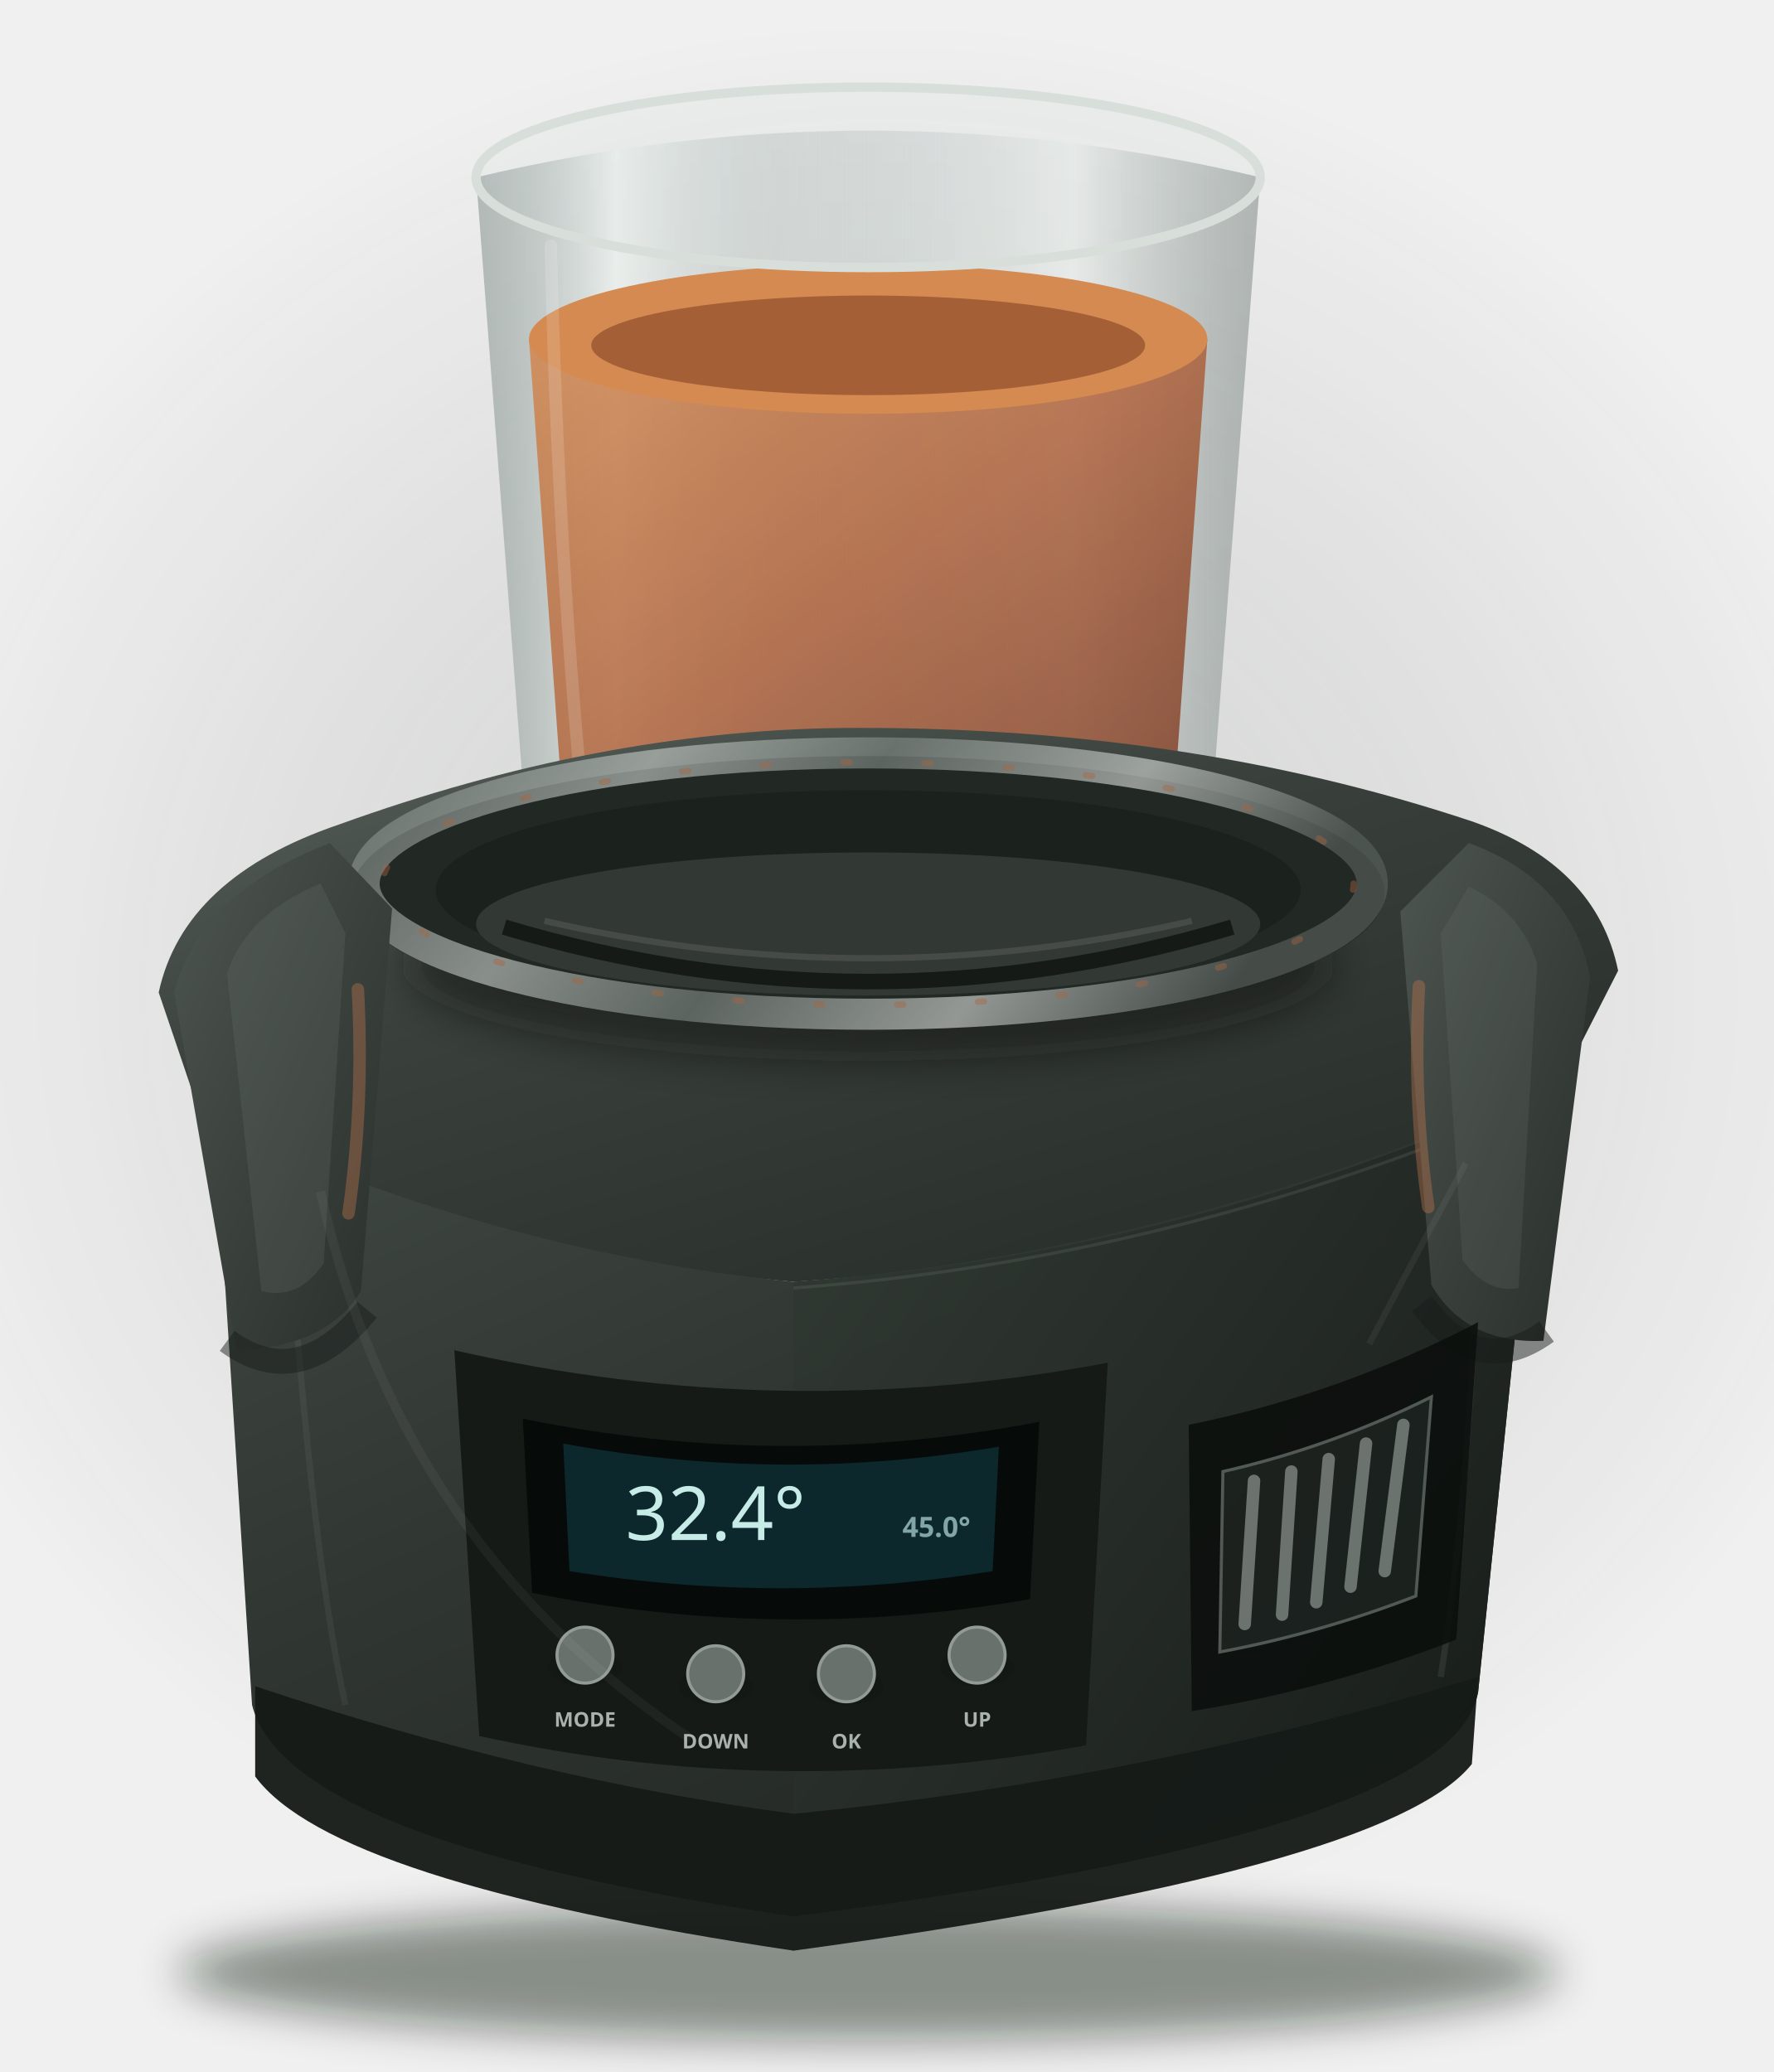
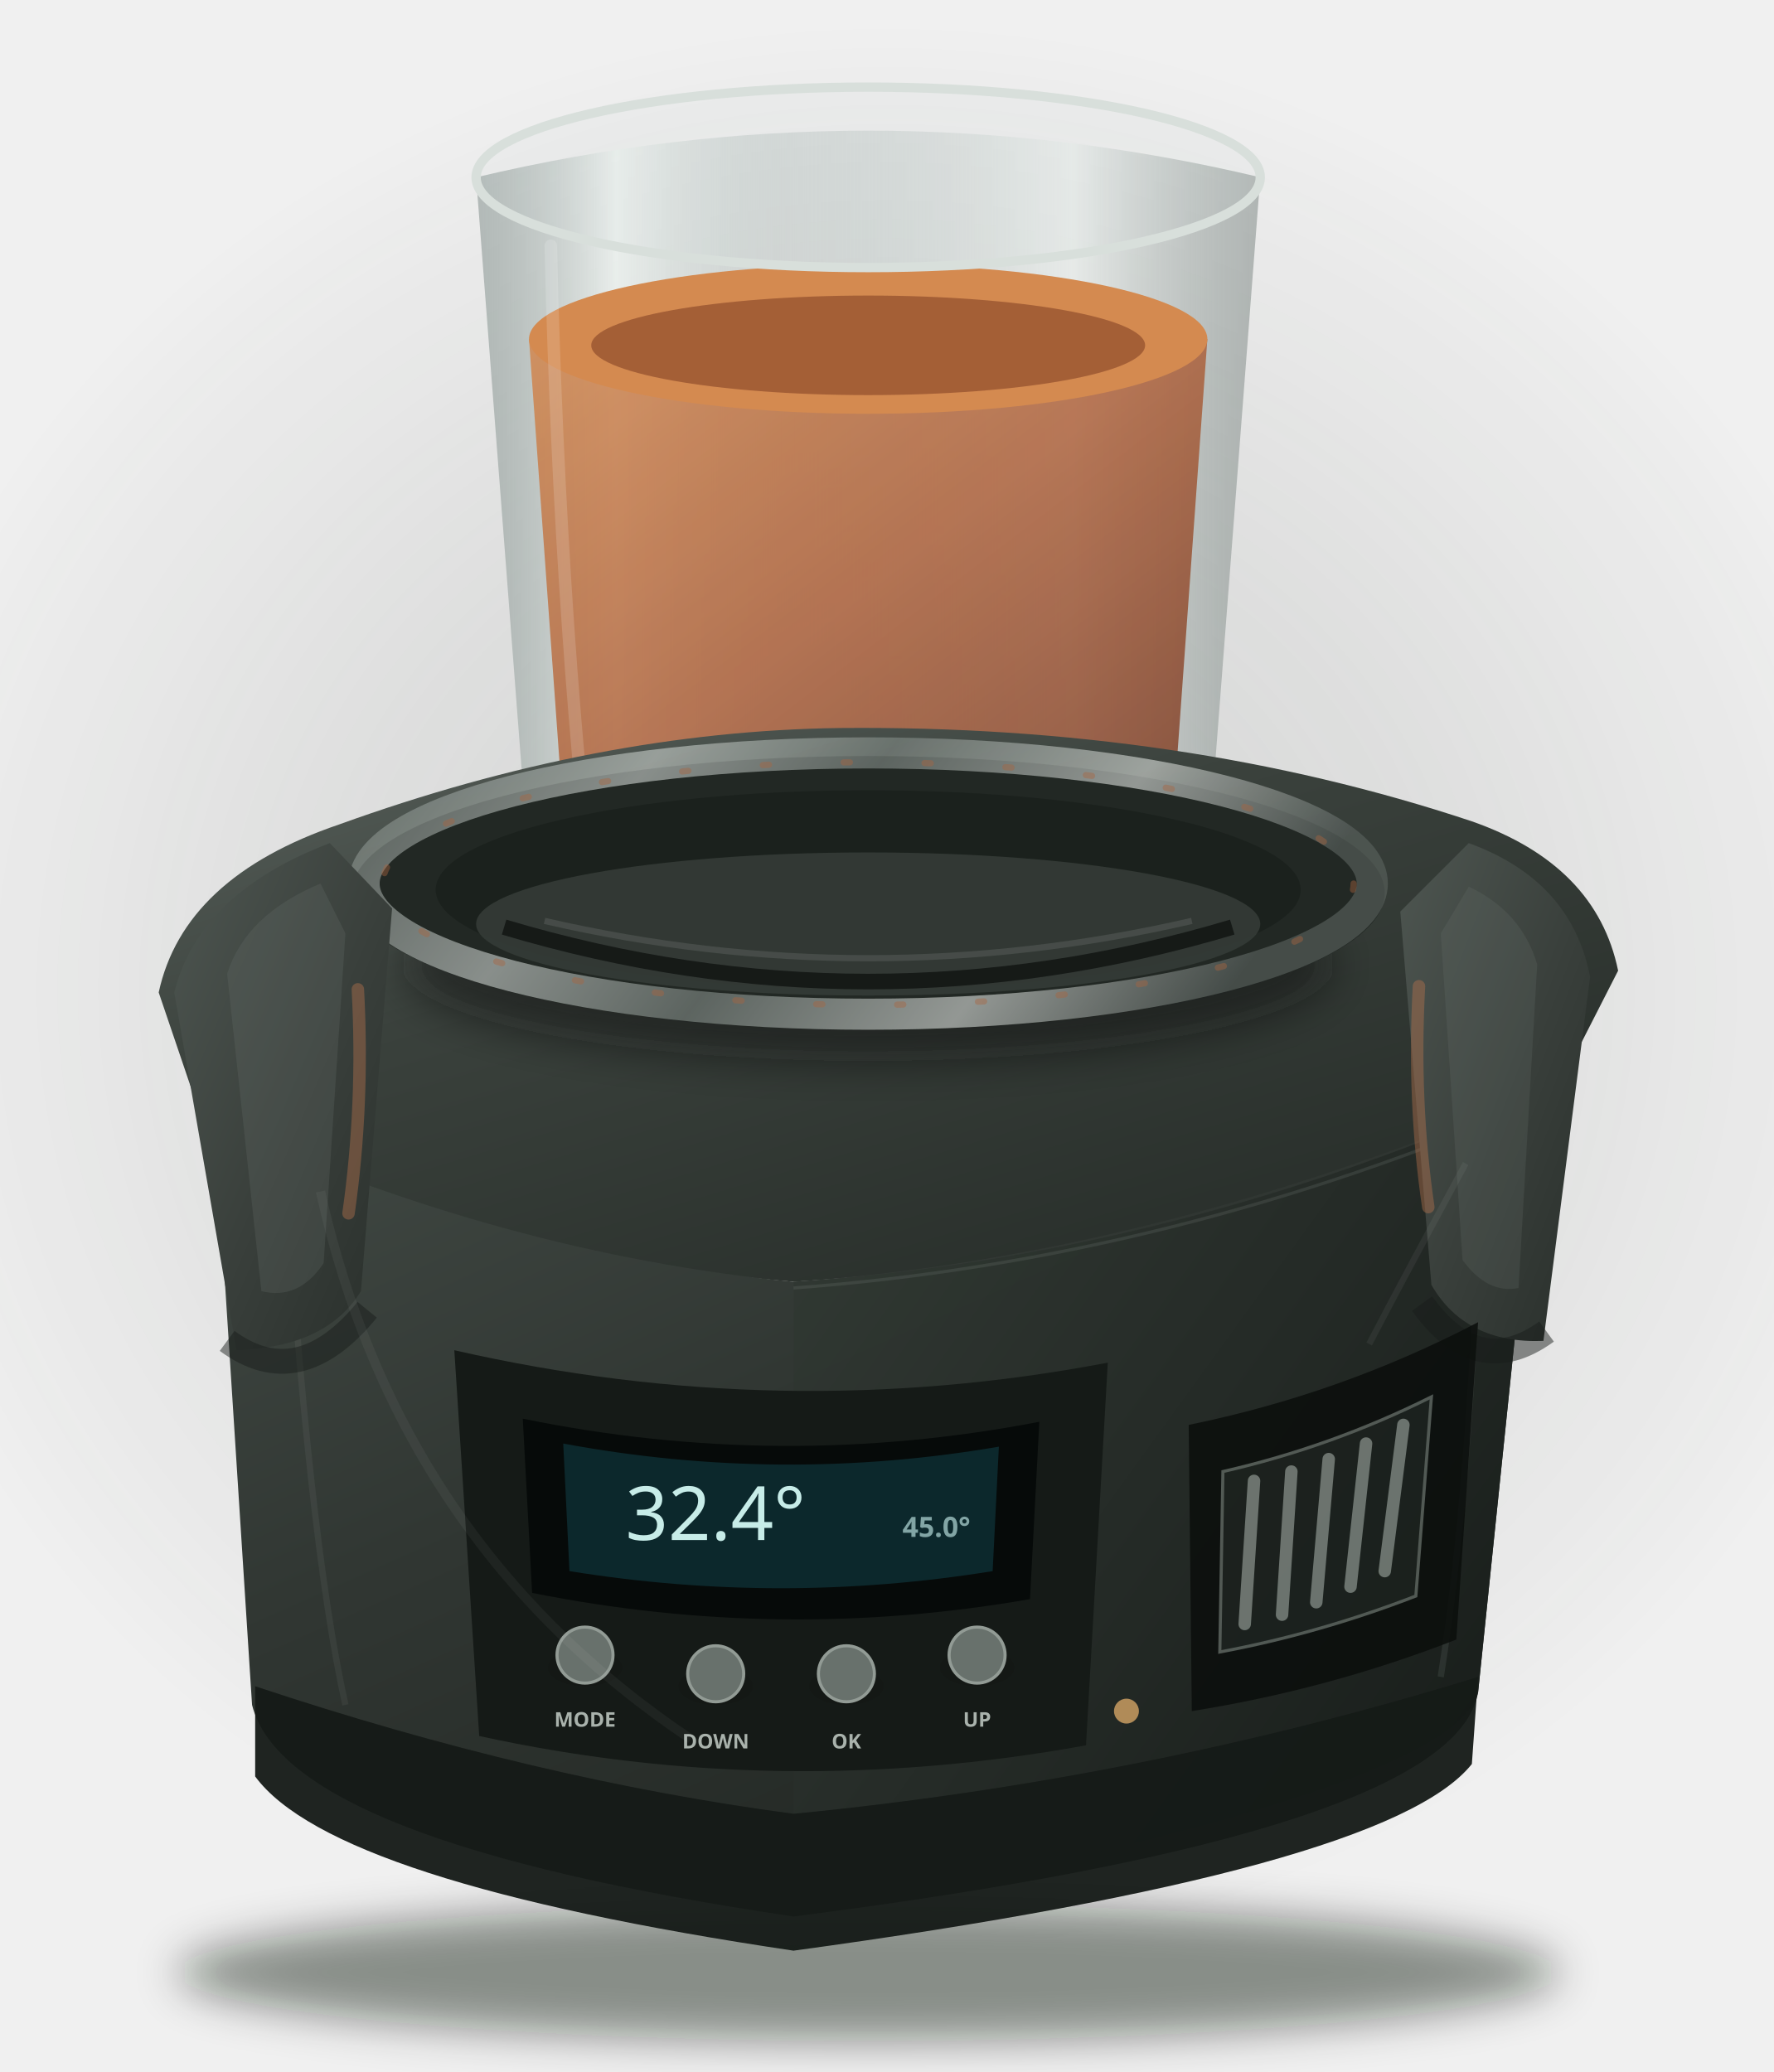
- <svg xmlns="http://www.w3.org/2000/svg" class="product-v2-illustration" id="productV2Illustration" viewBox="175 72 570 666" role="img" aria-labelledby="v2Title v2Description">
+ <svg xmlns="http://www.w3.org/2000/svg" class="product-illustration product-v2-illustration" id="productIllustration" viewBox="175 72 570 666" role="img" aria-labelledby="v2Title v2Description">
+   <style>.part-placeholder{opacity:0}.callout-anchors circle{opacity:0}.callout-anchors circle.active{opacity:.32}</style>
  <defs>
    <linearGradient id="v2Glass" x1="0" y1="0" x2="1" y2="0">
      <stop stop-color="#73827e" stop-opacity=".48" />
      <stop offset=".18" stop-color="#eaf0ed" stop-opacity=".72" />
      <stop offset=".42" stop-color="#9aa8a4" stop-opacity=".28" />
      <stop offset=".76" stop-color="#e6ece9" stop-opacity=".56" />
      <stop offset="1" stop-color="#5d6a66" stop-opacity=".42" />
    </linearGradient>
    <linearGradient id="v2Drink" x1="0" y1="0" x2=".65" y2="1">
      <stop stop-color="#d58a50" />
      <stop offset=".48" stop-color="#ae623c" />
      <stop offset="1" stop-color="#713724" />
    </linearGradient>
    <linearGradient id="v2Top" x1=".1" y1="0" x2=".9" y2="1">
      <stop stop-color="#565e59" />
      <stop offset=".36" stop-color="#3a413c" />
      <stop offset="1" stop-color="#252b27" />
    </linearGradient>
    <linearGradient id="v2Front" x1="0" y1="0" x2=".72" y2="1">
      <stop stop-color="#424a45" />
      <stop offset=".45" stop-color="#303632" />
      <stop offset="1" stop-color="#202521" />
    </linearGradient>
    <linearGradient id="v2Right" x1="0" y1="0" x2="1" y2=".8">
      <stop stop-color="#333a35" />
      <stop offset="1" stop-color="#181d1a" />
    </linearGradient>
    <linearGradient id="v2Module" x1="0" y1="0" x2="1" y2="1">
      <stop stop-color="#4e5651" />
      <stop offset=".55" stop-color="#393f3b" />
      <stop offset="1" stop-color="#292f2b" />
    </linearGradient>
    <linearGradient id="v2Metal" x1="0" y1="0" x2="1" y2=".2">
      <stop stop-color="#747d78" />
      <stop offset=".28" stop-color="#c3c9c5" />
      <stop offset=".5" stop-color="#7e8782" />
      <stop offset=".76" stop-color="#d3d7d3" />
      <stop offset="1" stop-color="#59615d" />
    </linearGradient>
    <radialGradient id="v2Ambient">
      <stop stop-color="#59635c" stop-opacity=".2" />
      <stop offset="1" stop-color="#111410" stop-opacity="0" />
    </radialGradient>
    <filter id="v2ContactShadow" x="-30%" y="-30%" width="160%" height="180%">
      <feGaussianBlur stdDeviation="7" />
    </filter>
    <clipPath id="v2CupClip">
      <path d="M328 129Q454 99 580 129L560 389Q554 435 454 443Q354 435 348 389Z" />
    </clipPath>
  </defs>
  <ellipse cx="460" cy="390" rx="340" ry="310" fill="url(#v2Ambient)" />
  <ellipse class="v2-ground-shadow" cx="454" cy="706" rx="222" ry="22" fill="#050706" opacity=".43" filter="url(#v2ContactShadow)" />
  <g class="product-v2-exterior">
-     <g class="v2-cup">
-       <path d="M328 129Q454 99 580 129L560 389Q554 435 454 443Q354 435 348 389Z" fill="url(#v2Glass)" />
-       <g clip-path="url(#v2CupClip)">
-         <path d="M345 181Q454 155 563 181L548 389Q542 418 454 426Q366 418 360 389Z" fill="url(#v2Drink)" opacity=".84" />
-         <ellipse cx="454" cy="181" rx="109" ry="24" fill="#d48a50" />
-         <ellipse cx="454" cy="183" rx="89" ry="16" fill="#884628" opacity=".63" />
+     <g class="v2-cup component-part" data-part="cup" data-focus="cup" tabindex="0" role="button" aria-label="Becher und Bechererkennung anzeigen">
+       <g class="part-solid">
+         <path d="M328 129Q454 99 580 129L560 389Q554 435 454 443Q354 435 348 389Z" fill="url(#v2Glass)" />
+         <g clip-path="url(#v2CupClip)">
+           <path d="M345 181Q454 155 563 181L548 389Q542 418 454 426Q366 418 360 389Z" fill="url(#v2Drink)" opacity=".84" />
+           <ellipse cx="454" cy="181" rx="109" ry="24" fill="#d48a50" />
+           <ellipse cx="454" cy="183" rx="89" ry="16" fill="#884628" opacity=".63" />
+         </g>
+         <ellipse cx="454" cy="129" rx="126" ry="29" fill="#cbd6d2" fill-opacity=".1" stroke="#d8dfdb" stroke-width="3" />
+         <path d="M352 151Q355 278 368 383" fill="none" stroke="#fff" stroke-width="4" stroke-linecap="round" opacity=".15" />
      </g>
-       <ellipse cx="454" cy="129" rx="126" ry="29" fill="#cbd6d2" fill-opacity=".1" stroke="#d8dfdb" stroke-width="3" />
-       <path d="M352 151Q355 278 368 383" fill="none" stroke="#fff" stroke-width="4" stroke-linecap="round" opacity=".15" />
+       <path class="part-placeholder" d="M328 129Q454 99 580 129L560 389Q554 435 454 443Q354 435 348 389Z" />
    </g>
    <g class="v2-housing">
      <path d="M226 391Q234 354 284 337Q367 307 445 306Q555 305 648 336Q688 350 695 384L670 433Q552 476 430 484Q327 475 244 444Z" fill="url(#v2Top)" />
      <path d="M244 433Q337 475 430 484Q546 476 670 423L650 616Q642 661 430 688Q267 664 256 620Z" fill="url(#v2Front)" />
      <path d="M430 484Q552 476 670 423L650 616Q642 648 430 688Z" fill="url(#v2Right)" opacity=".97" />
      <path d="M257 614Q347 644 430 655Q543 644 650 611L648 639Q621 673 430 699Q282 677 257 643Z" fill="#151a17" opacity=".95" />
      <path d="M430 486Q552 477 670 426" fill="none" stroke="#68716b" stroke-width="1" opacity=".26" />
      <path d="M266 438Q274 566 286 620" fill="none" stroke="#aeb7b1" stroke-width="2" opacity=".08" />
      <path d="M651 445Q648 548 638 611" fill="none" stroke="#c6cec9" stroke-width="2" opacity=".1" />
    </g>
    <g class="v2-collar">
      <ellipse cx="454" cy="382" rx="150" ry="31" fill="#080b09" opacity=".48" filter="url(#v2ContactShadow)" />
      <ellipse cx="454" cy="359" rx="166" ry="44" fill="#222824" />
      <ellipse cx="454" cy="356" rx="162" ry="42" fill="none" stroke="url(#v2Metal)" stroke-width="10" opacity=".64" />
      <ellipse cx="454" cy="358" rx="139" ry="32" fill="#1b211d" />
      <ellipse cx="454" cy="369" rx="126" ry="23" fill="#343b36" opacity=".9" />
      <path d="M337 370Q454 405 571 370" fill="none" stroke="#0b0e0c" stroke-width="5" opacity=".72" />
      <path d="M350 368Q454 392 558 368" fill="none" stroke="#69716c" stroke-width="2" opacity=".35" />
-       <ellipse class="v2-rgb" cx="454" cy="356" rx="156" ry="39" fill="none" stroke="#a9633f" stroke-width="2" stroke-dasharray="2 24" stroke-linecap="round" opacity=".42" />
+       <g class="component-part" data-part="rgb" data-focus="rgb" tabindex="0" role="button" aria-label="RGB-Ring anzeigen">
+         <ellipse class="v2-rgb rgb-light part-solid" cx="454" cy="356" rx="156" ry="39" fill="none" stroke="#a9633f" stroke-width="2" stroke-dasharray="2 24" stroke-linecap="round" opacity=".42" />
+       </g>
    </g>
    <g class="v2-side-modules">
-       <path d="M231 391Q239 359 281 343L301 364L291 487Q280 505 251 506Z" fill="url(#v2Module)" />
-       <path d="M686 386Q680 355 647 343L625 365L635 485Q646 504 671 503Z" fill="url(#v2Module)" />
-       <path d="M248 385Q254 366 278 356L286 372L279 478Q271 490 259 487Z" fill="#69716c" opacity=".25" />
-       <path d="M669 382Q664 365 647 357L638 372L645 477Q653 488 663 486Z" fill="#69716c" opacity=".22" />
-       <path d="M290 390Q292 427 287 462" fill="none" stroke="#b8734d" stroke-width="4" stroke-linecap="round" opacity=".42" />
-       <path d="M631 389Q629 426 634 460" fill="none" stroke="#b8734d" stroke-width="4" stroke-linecap="round" opacity=".42" />
-       <path d="M248 503Q271 520 293 493" fill="none" stroke="#171c19" stroke-width="8" opacity=".48" />
-       <path d="M632 491Q650 516 672 500" fill="none" stroke="#171c19" stroke-width="8" opacity=".48" />
+       <g class="component-part" data-part="peltier1" data-focus="peltier1" tabindex="0" role="button" aria-label="Heizmodul links anzeigen">
+         <g class="part-solid">
+           <path d="M231 391Q239 359 281 343L301 364L291 487Q280 505 251 506Z" fill="url(#v2Module)" />
+           <path d="M248 385Q254 366 278 356L286 372L279 478Q271 490 259 487Z" fill="#69716c" opacity=".25" />
+           <path d="M290 390Q292 427 287 462" fill="none" stroke="#b8734d" stroke-width="4" stroke-linecap="round" opacity=".42" />
+           <path d="M248 503Q271 520 293 493" fill="none" stroke="#171c19" stroke-width="8" opacity=".48" />
+         </g>
+         <path class="part-placeholder" d="M231 391Q239 359 281 343L301 364L291 487Q280 505 251 506Z" />
+       </g>
+       <g class="component-part" data-part="peltier2" data-focus="peltier2" tabindex="0" role="button" aria-label="Heizmodul rechts anzeigen">
+         <g class="part-solid">
+           <path d="M686 386Q680 355 647 343L625 365L635 485Q646 504 671 503Z" fill="url(#v2Module)" />
+           <path d="M669 382Q664 365 647 357L638 372L645 477Q653 488 663 486Z" fill="#69716c" opacity=".22" />
+           <path d="M631 389Q629 426 634 460" fill="none" stroke="#b8734d" stroke-width="4" stroke-linecap="round" opacity=".42" />
+           <path d="M632 491Q650 516 672 500" fill="none" stroke="#171c19" stroke-width="8" opacity=".48" />
+         </g>
+         <path class="part-placeholder" d="M686 386Q680 355 647 343L625 365L635 485Q646 504 671 503Z" />
+       </g>
    </g>
    <g class="v2-front-panel">
      <path d="M321 506Q426 530 531 510L524 633Q425 651 329 630Z" fill="#151a17" />
-       <path d="M343 528Q426 545 509 529L506 586Q426 600 346 584Z" fill="#060a09" />
-       <path d="M356 536Q426 549 496 537L494 577Q426 588 358 577Z" fill="#0c282c" />
-       <text x="376" y="567" fill="#c7ece8" font-family="Segoe UI, sans-serif" font-size="24" font-weight="500">32.4°</text>
-       <text x="465" y="566" fill="#82a5a5" font-family="Segoe UI, sans-serif" font-size="9" font-weight="600">45.0°</text>
-       <g fill="#141815" opacity=".95">
-         <ellipse cx="363" cy="608" rx="12" ry="6" />
-         <ellipse cx="405" cy="614" rx="12" ry="6" />
-         <ellipse cx="447" cy="614" rx="12" ry="6" />
-         <ellipse cx="489" cy="608" rx="12" ry="6" />
+       <g class="component-part" data-part="oled" data-focus="oled" tabindex="0" role="button" aria-label="OLED anzeigen">
+         <g class="part-solid">
+           <path d="M343 528Q426 545 509 529L506 586Q426 600 346 584Z" fill="#060a09" />
+           <path d="M356 536Q426 549 496 537L494 577Q426 588 358 577Z" fill="#0c282c" />
+           <text x="376" y="567" fill="#c7ece8" font-family="Segoe UI, sans-serif" font-size="24" font-weight="500">32.4°</text>
+           <text x="465" y="566" fill="#82a5a5" font-family="Segoe UI, sans-serif" font-size="9" font-weight="600">45.0°</text>
+         </g>
+         <path class="part-placeholder" d="M343 528Q426 545 509 529L506 586Q426 600 346 584Z" />
      </g>
-       <g class="v2-buttons" fill="#68716c" stroke="#929b95" stroke-width="1">
-         <circle cx="363" cy="604" r="9" />
-         <circle cx="405" cy="610" r="9" />
-         <circle cx="447" cy="610" r="9" />
-         <circle cx="489" cy="604" r="9" />
-       </g>
-       <g fill="#a9b2ac" font-family="Segoe UI, sans-serif" font-size="6.5" font-weight="600" text-anchor="middle">
-         <text x="363" y="627">MODE</text>
-         <text x="405" y="634">DOWN</text>
-         <text x="447" y="634">OK</text>
-         <text x="489" y="627">UP</text>
+       <g class="component-part" data-part="buttons" data-focus="buttons" tabindex="0" role="button" aria-label="Taster anzeigen">
+         <g class="part-solid">
+           <g fill="#141815" opacity=".95">
+             <ellipse cx="363" cy="608" rx="12" ry="6" />
+             <ellipse cx="405" cy="614" rx="12" ry="6" />
+             <ellipse cx="447" cy="614" rx="12" ry="6" />
+             <ellipse cx="489" cy="608" rx="12" ry="6" />
+           </g>
+           <g class="v2-buttons" fill="#68716c" stroke="#929b95" stroke-width="1">
+             <circle cx="363" cy="604" r="9" />
+             <circle cx="405" cy="610" r="9" />
+             <circle cx="447" cy="610" r="9" />
+             <circle cx="489" cy="604" r="9" />
+           </g>
+           <g fill="#a9b2ac" font-family="Segoe UI, sans-serif" font-size="6.5" font-weight="600" text-anchor="middle">
+             <text x="363" y="627">MODE</text>
+             <text x="405" y="634">DOWN</text>
+             <text x="447" y="634">OK</text>
+             <text x="489" y="627">UP</text>
+           </g>
+         </g>
+         <path class="part-placeholder" d="M344 590Q426 604 508 589L505 637Q426 650 347 635Z" />
      </g>
    </g>
-     <g class="v2-side-vent" opacity=".86">
-       <path d="M557 530Q606 520 650 497L643 599Q602 615 558 622Z" fill="#0b0e0c" />
-       <path d="M568 545Q603 537 635 521L630 585Q599 597 567 603Z" fill="#1b211d" stroke="#59615c" stroke-width="1" />
-       <g fill="none" stroke="#77807a" stroke-width="4" stroke-linecap="round">
-         <path d="M578 548 575 594" />
-         <path d="M590 545 587 591" />
-         <path d="M602 541 598 587" />
-         <path d="M614 536 609 582" />
-         <path d="M626 530 620 577" />
+     <g class="v2-side-vent component-part" data-part="fan" data-focus="fan" tabindex="0" role="button" aria-label="Integrierten Lüfter anzeigen" opacity=".86">
+       <g class="part-solid">
+         <path d="M557 530Q606 520 650 497L643 599Q602 615 558 622Z" fill="#0b0e0c" />
+         <path d="M568 545Q603 537 635 521L630 585Q599 597 567 603Z" fill="#1b211d" stroke="#59615c" stroke-width="1" />
+         <g fill="none" stroke="#77807a" stroke-width="4" stroke-linecap="round">
+           <path d="M578 548 575 594" />
+           <path d="M590 545 587 591" />
+           <path d="M602 541 598 587" />
+           <path d="M614 536 609 582" />
+           <path d="M626 530 620 577" />
+         </g>
      </g>
+       <path class="part-placeholder" d="M557 530Q606 520 650 497L643 599Q602 615 558 622Z" />
+     </g>
+     <g class="component-part" data-part="light" data-focus="light" tabindex="0" role="button" aria-label="Lichtsensor anzeigen">
+       <circle class="part-solid" cx="537" cy="622" r="4" fill="#b08b58" />
+       <circle class="part-placeholder" cx="537" cy="622" r="8" />
    </g>
    <path d="M278 455Q303 568 397 631" fill="none" stroke="#fff" stroke-width="3" opacity=".045" />
    <path d="M646 446Q627 481 615 504" fill="none" stroke="#cdd5d0" stroke-width="2" opacity=".07" />
  </g>
+   <g class="callout-anchors" aria-hidden="true">
+     <circle data-callout-anchor="temp1" cx="386" cy="390" r="2" />
+     <circle data-callout-anchor="temp2" cx="518" cy="391" r="2" />
+     <circle data-callout-anchor="peltier1" cx="275" cy="418" r="2" />
+     <circle data-callout-anchor="peltier2" cx="650" cy="417" r="2" />
+     <circle data-callout-anchor="fan" cx="603" cy="557" r="2" />
+     <circle data-callout-anchor="oled" cx="426" cy="558" r="2" />
+     <circle data-callout-anchor="buttons" cx="426" cy="611" r="2" />
+     <circle data-callout-anchor="rgb" cx="454" cy="356" r="2" />
+     <circle data-callout-anchor="light" cx="537" cy="622" r="2" />
+     <circle data-callout-anchor="cup" cx="454" cy="272" r="2" />
+     <circle data-callout-anchor="pico" cx="424" cy="554" r="2" />
+     <circle data-callout-anchor="current1" cx="493" cy="548" r="2" />
+   </g>
</svg>
